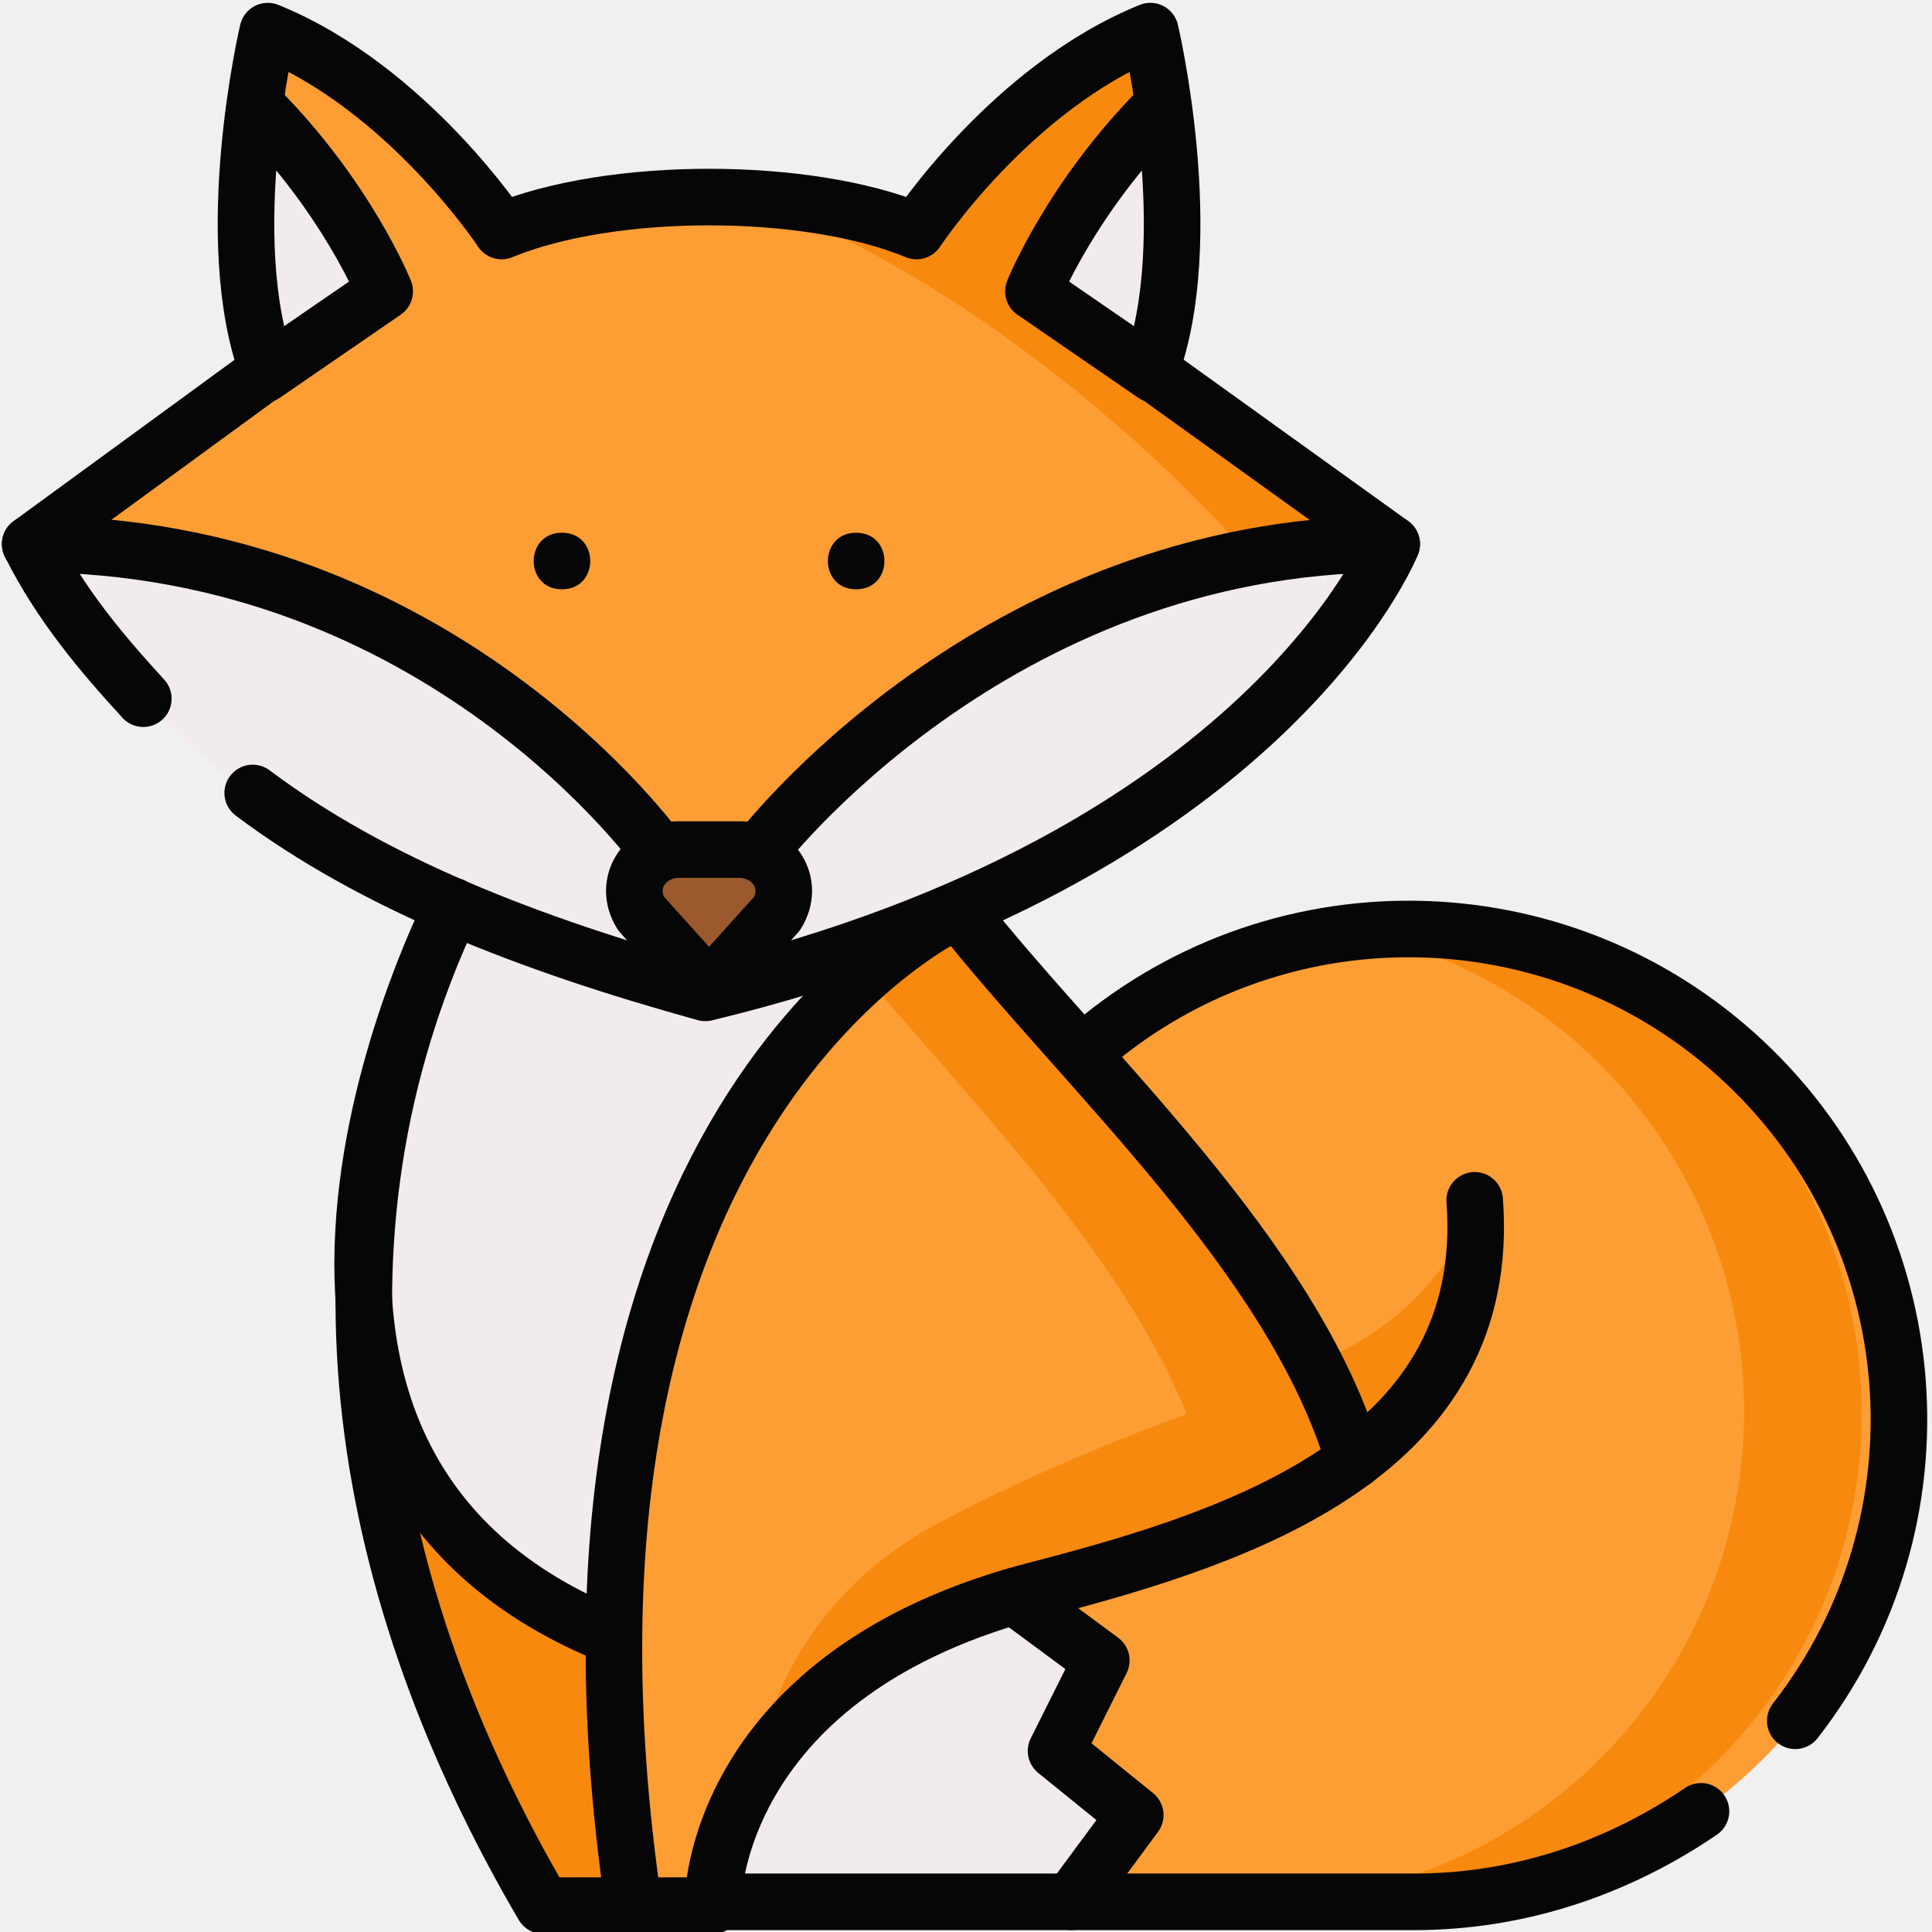
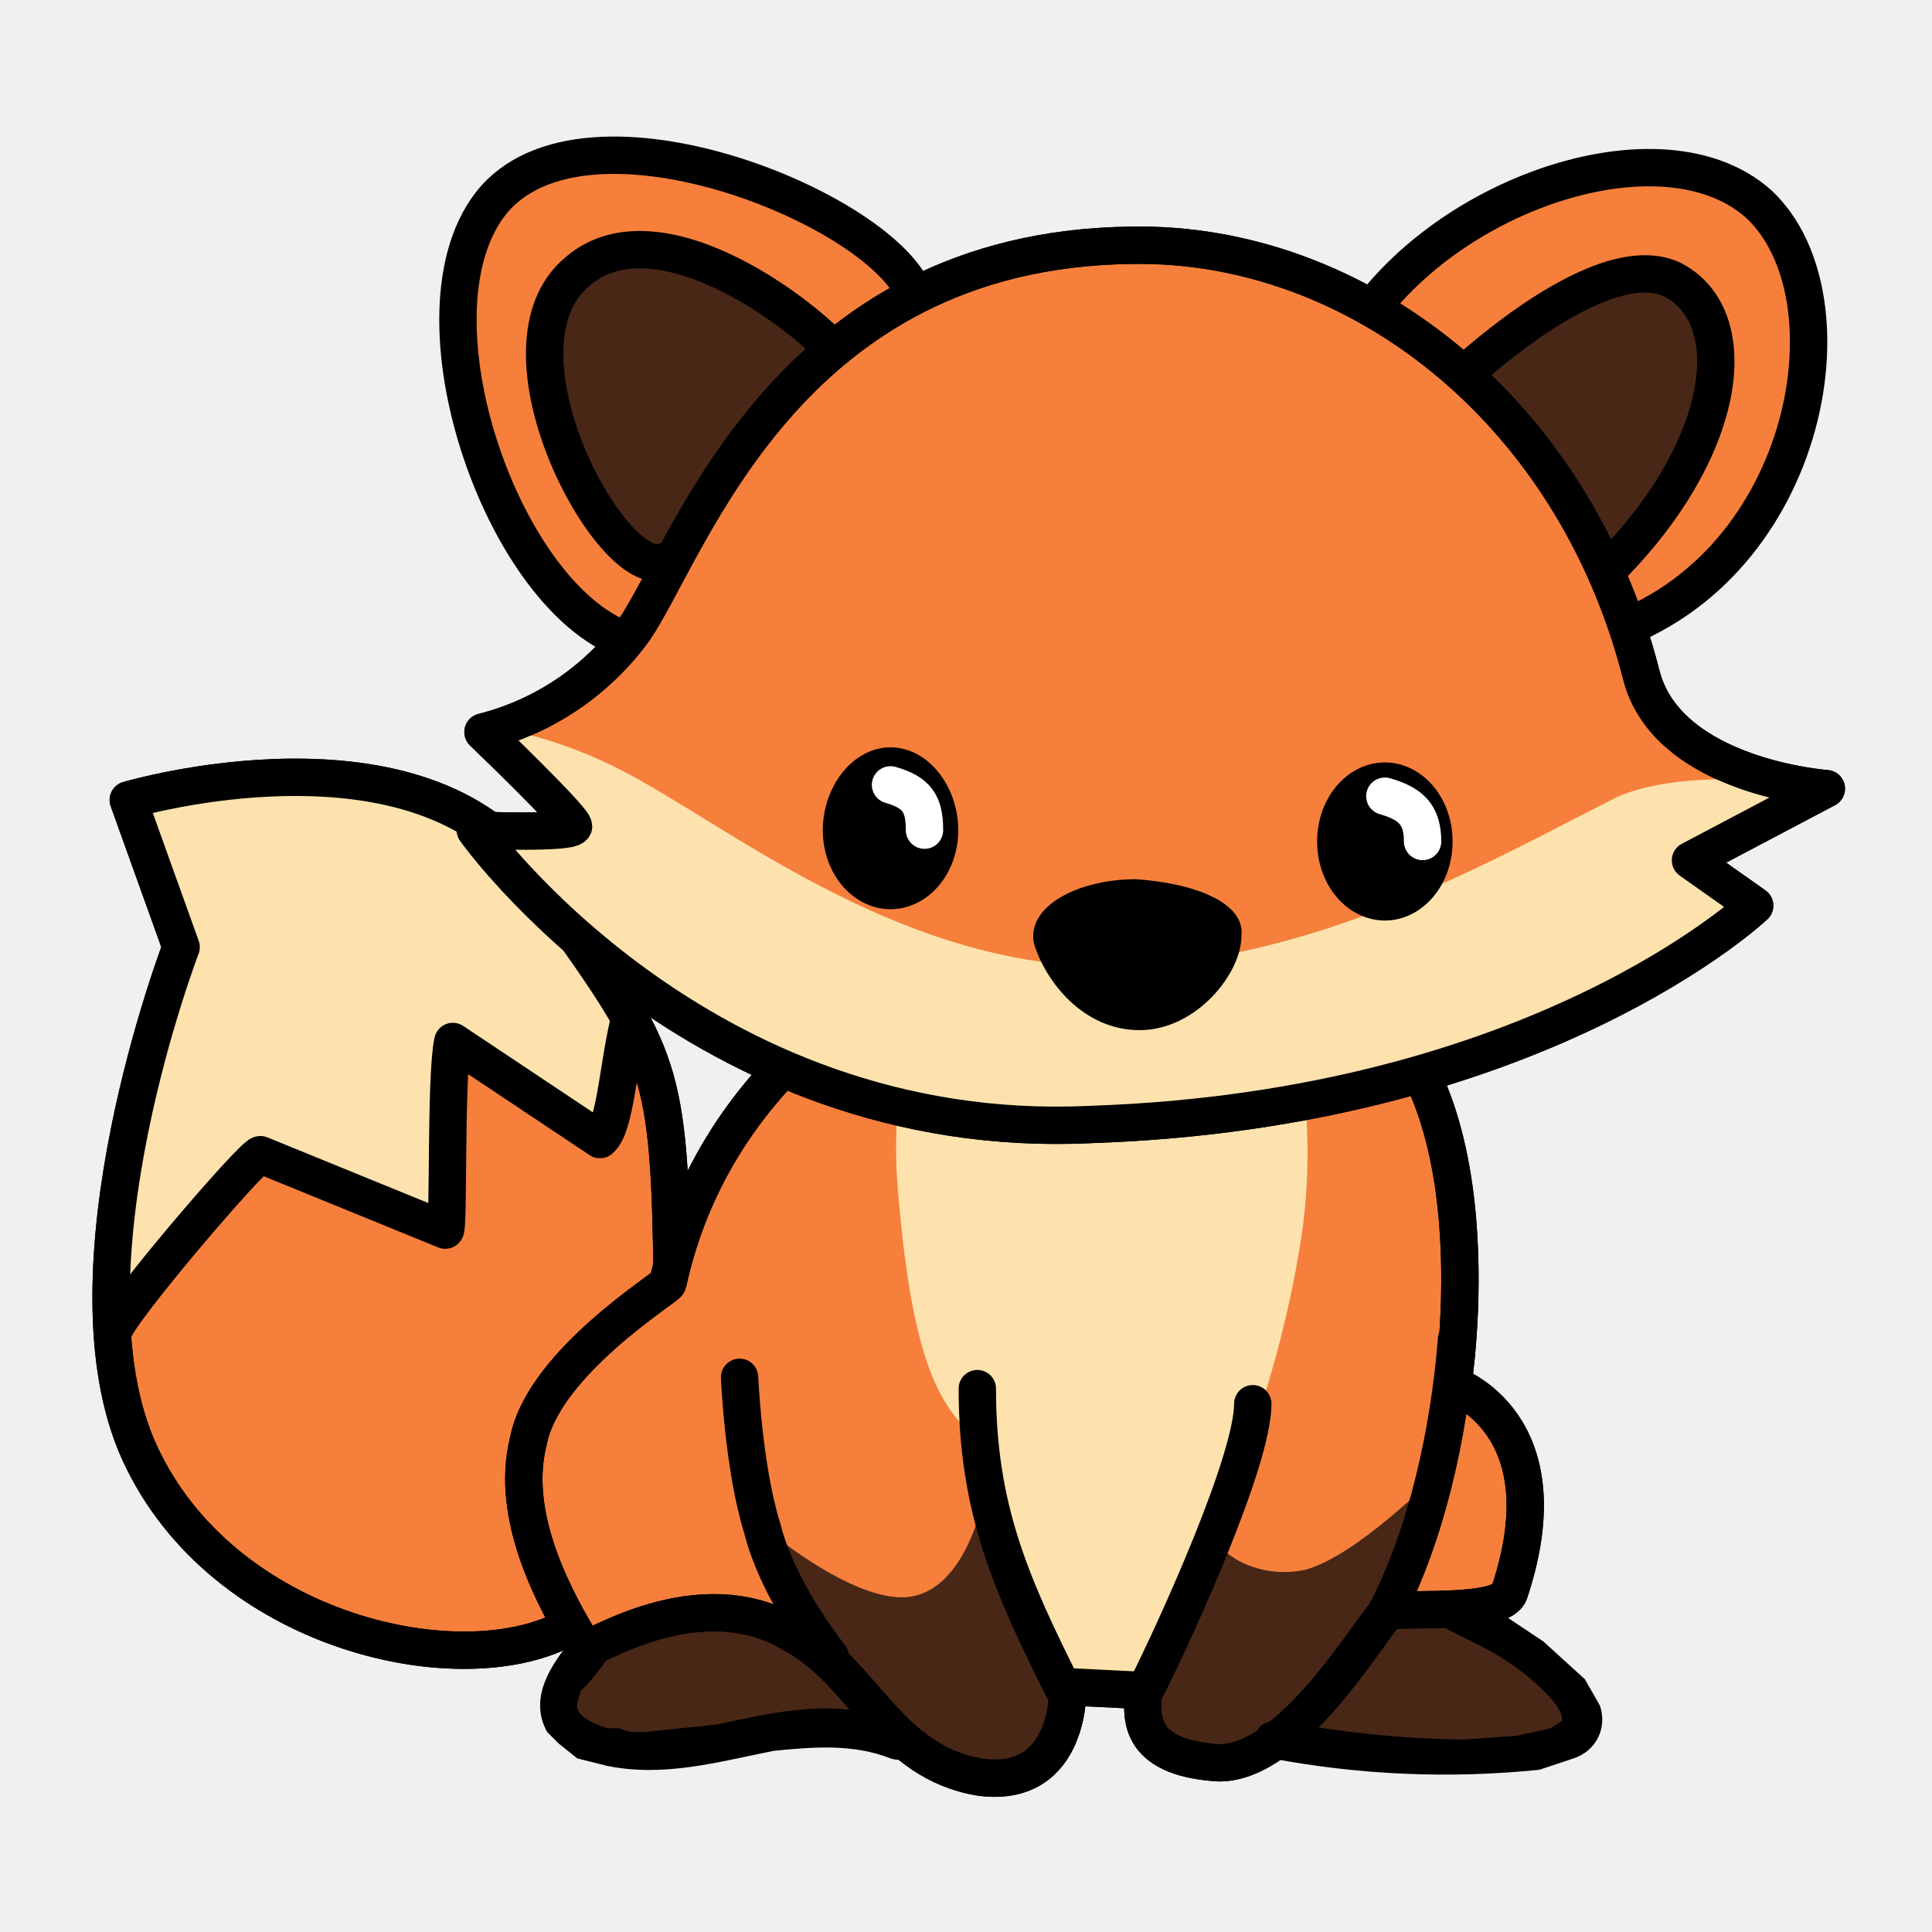
- <svg xmlns="http://www.w3.org/2000/svg" width="512" height="512" viewBox="0 0 683 683">
-   <defs>
-     <clipPath id="A">
-       <path d="M0 512h512V0H0Z" />
-     </clipPath>
-   </defs>
-   <g clip-path="url(#A)" transform="matrix(1.33333 0 0 -1.33333 0 683)">
-     <path fill="#f7890f" d="M244 7v265H120C78 183 96 89 144 7h100" />
-     <path fill="#f2ebeb" d="M120 272S45 127 161 79l93 192Z" />
-     <path fill="#fd9e35" d="M168 7c-31 212 86 264 86 264 34-43 89-92 105-146V8Z" />
-     <path fill="#f7890f" d="M254 271s-11-5-25-17c33-39 76-82 90-129V7h40v118c-16 54-71 103-105 146" />
-     <path fill="#fd9e35" d="M187 269c149 36 182 99 182 99l-64 46c13 35 0 90 0 90-37-15-62-53-62-53-29 12-81 12-110 0 0 0-25 38-62 53 0 0-13-55 0-90L8 368c37-65 97-78 179-99" />
-     <path fill="#f7890f" d="M305 414c13 35 0 90 0 90-14-5-26-14-36-24-16-15-24-25-26-29 0 0-13 7-44 9 78-30 133-96 133-96L188 254c148 36 181 114 181 114Z" />
-     <path fill="#f2ebeb" d="M8 368c109 0 167-82 167-82h26s62 82 168 82c0 0-34-84-182-119 0 0-129 23-179 119" />
-     <path fill="#9b592d" d="m188 250 18 20c5 8-1 17-10 17h-16c-9 0-15-9-10-17z" />
-     <path fill="#f2ebeb" d="M70 413l32 22s-10 25-35 49c0 0-7-41 3-71m236 0l-32 22s10 26 35 50c0 0 7-39-3-72" />
-     <path fill="#fd9e35" d="M343 115c-20-11-45-18-67-24-87-22-87-83-87-83h186a130 130 0 1 1-88 225s57-62 72-108c0 0-1-2-16-10" />
-     <path fill="#f7890f" d="M375 267a133 133 0 0 1-20-1A130 130 0 0 0 335 8h40a130 130 0 0 1 0 259" />
-     <path fill="#f2ebeb" d="m280 48 12 24-23 17c-80-23-80-81-80-81h95l17 23z" />
-     <path fill="#f7890f" d="M359 125s38 22 32 69c0 0-6-29-44-44l4-9 8-16m-40-21c-7-2-33-11-50-15-18-3-54-21-68-46 0 0 3 41 47 65 45 24 83 34 99 42z" />
-     <g fill="none" stroke="#060606" stroke-linecap="round" stroke-linejoin="round" stroke-miterlimit="10" stroke-width="15">
-       <path d="M359 125c-16 54-71 103-105 146 0 0-117-52-86-264m-48 265C78 183 96 89 144 7h45" />
-       <path d="M67 302c32-24 73-40 120-53 149 36 182 119 182 119l-64 46c13 35 0 90 0 90-37-15-62-53-62-53-29 12-81 12-110 0 0 0-25 38-62 53 0 0-13-55 0-90L8 368c8-16 19-29 30-41" />
-       <path d="M201 286s62 82 168 82M175 286s-58 82-167 82" />
-     </g>
-     <path fill="#060606" d="M149 356c10 0 10 15 0 15s-10-15 0-15m78 0c10 0 10 15 0 15s-10-15 0-15" />
-     <g fill="none" stroke="#060606" stroke-linecap="round" stroke-linejoin="round" stroke-miterlimit="10" stroke-width="15">
-       <path d="M188 250l18 20c5 8-1 17-10 17h-16c-9 0-15-9-10-17zM70 413l32 22s-10 25-34 49m238-71l-32 22s10 25 34 49M451 32c-22-15-48-24-76-24H189s0 61 87 83c54 14 120 36 115 103" />
-       <path d="M287 233A130 130 0 0 0 476 56M269 89l23-17-12-24 21-17-17-23M120 272S45 127 161 79" />
-     </g>
-   </g>
+ <svg xmlns="http://www.w3.org/2000/svg" version="1.2" viewBox="0 0 512 512">
+   <style>.a{fill:#f67f3b;stroke:#000;stroke-linecap:round;stroke-linejoin:round;stroke-width:9.9}.b{fill:#fde2ae}.c{fill:none;stroke:#000;stroke-linecap:round;stroke-linejoin:round;stroke-width:9.9}.d{fill:#482717}</style>
+   <path d="M151 431c-3-6 29-50 27-101-1-51-5-53-36-97-30-44-108-21-108-21l14 39s-33 86-11 134 86 62 114 46z" class="a" />
+   <path d="M31 351s-6-37 6-68c8-20 12-31 8-39-1-2-11-28-9-30 8-5 25-9 33-10 38-6 58 10 82 34 6 6 17 14 20 21 1 2-11 45-11 45l-40-28-3 49s-46-22-48-21l-38 47z" class="b" />
+   <path d="M151 431c-3-6 29-50 27-101-1-51-5-53-36-97-30-44-108-21-108-21l14 39s-33 86-11 134 86 62 114 46z" class="c" />
+   <path d="M356 262c42 23 29 105 29 105s30 10 15 55c-2 6-26 4-32 5-3 1-26 43-47 40-21-2-18-14-18-19l-20-1s1 27-23 24c-25-4-31-28-50-38-25-15-54 5-55 4-8-13-20-35-15-55 4-21 37-41 37-42 5-23 17-46 40-66 22-20 97-36 139-12z" class="a" />
+   <path d="M257 242c-3 5-23 26-19 74s12 56 19 64c5 5 9 37 19 55 7 14 22 15 29 9 8-5 14-30 17-38 8-20 18-46 23-79 5-34-4-64-4-64" class="b" />
+   <path d="M204 406s24 20 38 17c15-3 19-28 19-27l8 23c5 10 16 33 10 45-4 8-22 7-29 4-17-9-47-40-46-62z" class="d" />
+   <path d="M218 438c-1 1-15-9-18-10-15-2-26 0-40 9-11 6-17 23-2 26 7 1 27 0 33-1 22-3 39-4 60-4m72-51c-2 3 9 12 23 9 14-4 33-24 33-23 0 11-7 24-12 34h18c9 1 37 19 32 30-4 10-24 9-32 9-11 0-41-5-50-3s-11 3-20 2c-16-2-11-24-3-32" class="d" />
+   <path d="M356 262c42 23 29 105 29 105s30 10 15 55c-2 6-26 4-32 5-3 1-26 43-47 40-21-2-18-14-18-19l-20-1s1 27-23 24c-25-4-31-28-50-38-25-15-54 5-55 4-8-13-20-35-15-55 4-21 37-41 37-42 5-23 17-46 40-66 14-13 40 10 75 10 19 0 49-31 64-22z" class="c" />
+   <path d="M171 171c-35-5-65-86-41-117 25-32 108 3 113 26m113 14c19-40 83-64 110-40 27 25 13 99-43 115" class="a" />
+   <path d="M386 101c-1 1 37-36 57-27 20 10 15 47-20 80m-248-5c-14 3-46-57-22-77 23-20 68 17 73 27" style="stroke:#000;stroke-linejoin:round;stroke-width:9.9;stroke-linecap:round;fill:#482717" />
+   <path d="M300 65c-92 1-117 80-132 102a71 71 0 0 1-40 27s24 23 24 25c-1 2-26 1-26 1s59 83 163 78c119-4 176-58 176-58l-17-12 36-19s-42-3-49-30c-18-71-76-115-135-114z" class="a" />
+   <path d="M429 211c-32 16-76 42-128 45-56 3-101-32-131-49-21-12-38-14-39-14l20 26-23 3s40 46 76 62c53 25 123 14 177-1 21-5 83-41 83-41l-15-13 32-21s-33-5-52 3z" class="b" />
+   <path d="M300 65c-92 1-117 80-132 102a71 71 0 0 1-40 27s24 23 24 25c-1 2-26 1-26 1s59 83 163 78c119-4 176-58 176-58l-17-12 36-19s-42-3-49-30c-18-71-76-115-135-114z" class="c" />
+   <path d="M274 250c-2-10 12-17 27-17 15 1 29 6 28 15 0 10-12 25-27 25s-25-13-28-23z" />
+   <path fill-rule="evenodd" d="M30 353c1-5 37-47 39-47l49 20c1 0 0-41 2-50l39 26c5-4 5-28 10-38" class="c" />
+   <path d="m156 433-4 1c-6 7-12 16-7 25l3 3 5 4 8 2c15 3 29-1 44-4 10-1 21-2 31 2 3 1 6 0 7-3 1-2 0-5-3-6l-9-3c-14-3-27 0-41 3l-19 2h-4l-3-1h-3c-3-1-9-3-8-7l1-3 2-2 4-5a5 5 0 0 0-4-8zm227-11c-2 0-4 1-4 3-1 3 1 6 3 6l4 2 6 3c6 3 12 7 17 12 2 2 5 5 5 8l-3 2-9 2-14 1a280 280 0 0 1-49-5c-3 0-6 1-6 4-1 3 1 6 4 6a247 247 0 0 0 71 3l9-3c6-2 9-8 7-14l-4-7-11-10-12-8-13-5h-1z" />
+   <path fill-rule="evenodd" d="M259 368c0 32 9 52 23 80m-86-83s1 24 6 40c3 12 11 25 18 34m112-67c0 15-20 59-28 75m82-92c-2 25-8 52-19 73" class="c" />
+   <path fill-rule="evenodd" d="M367 239c-7 0-13-7-13-16s6-16 13-16 13 7 13 16-6 16-13 16zm-131-3c-7 0-13-7-13-16s6-17 13-17 13 8 13 17-6 16-13 16z" style="stroke:#000;stroke-linejoin:round;stroke-width:9.9" />
+   <path fill-rule="evenodd" d="M367 211c7 2 10 5 10 12m-141-15c7 2 9 5 9 12" style="fill:none;stroke:#fff;stroke-linecap:round;stroke-linejoin:round;stroke-width:9.9" />
</svg>
